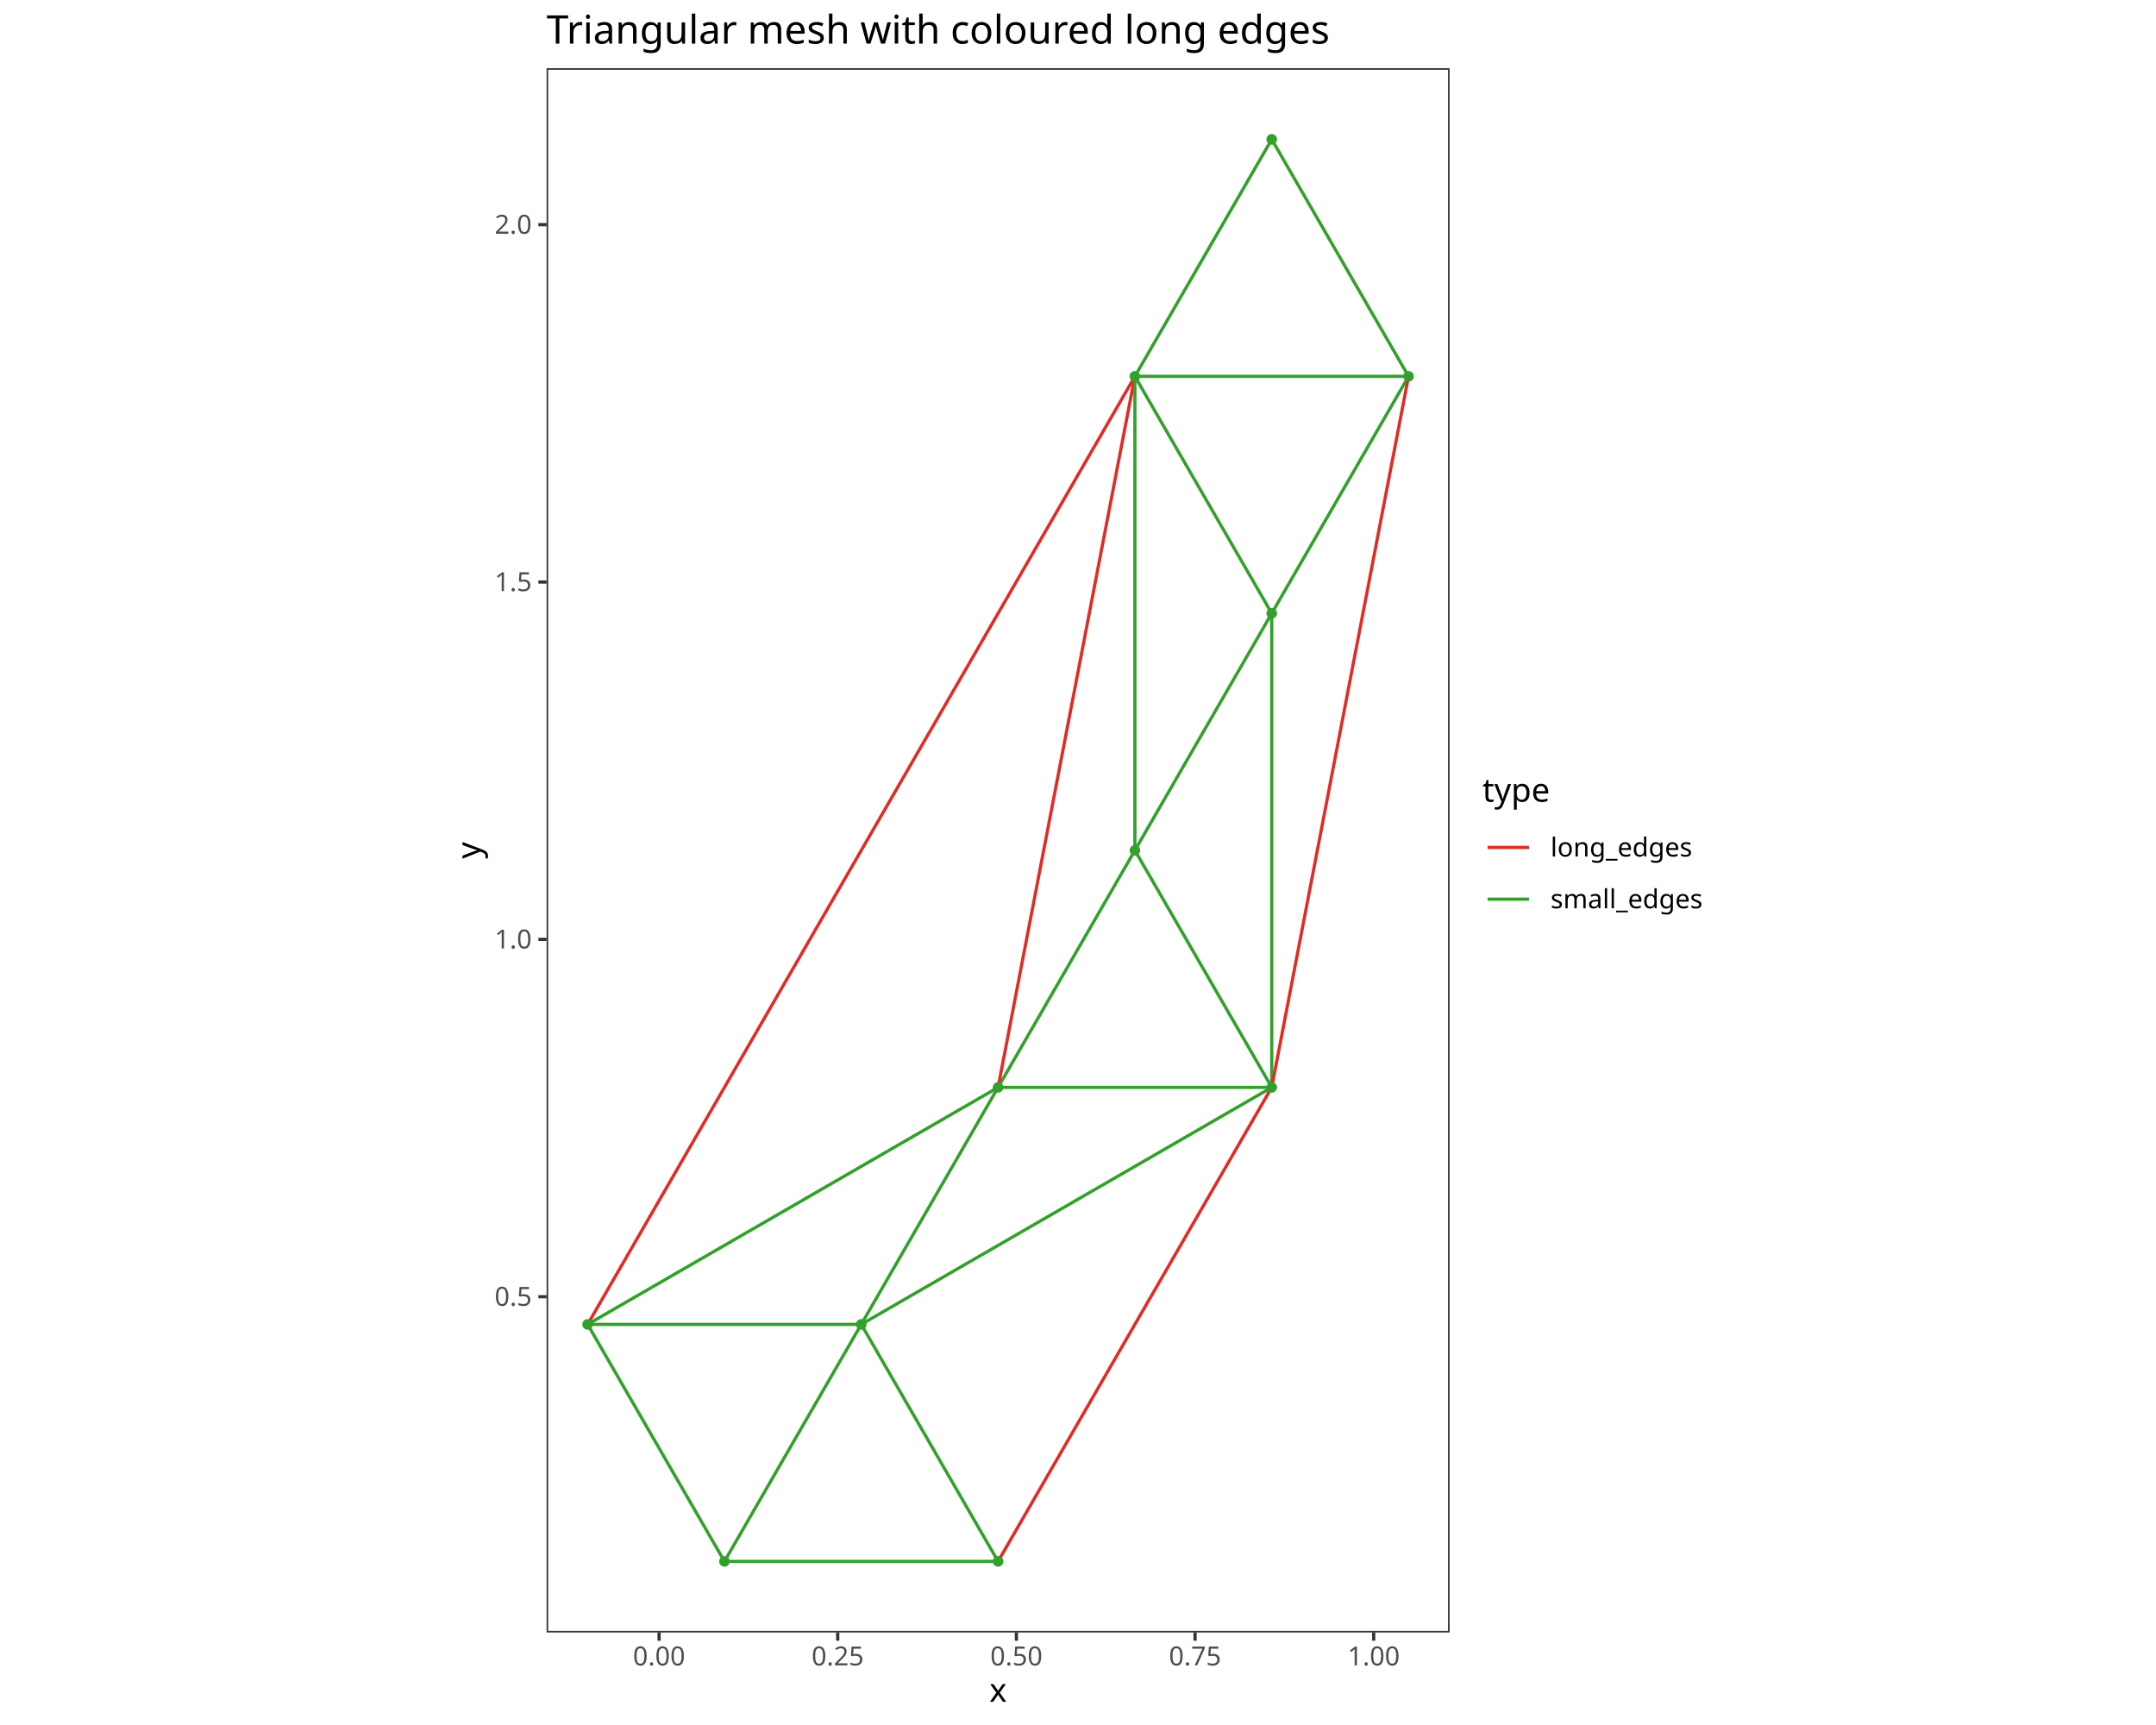
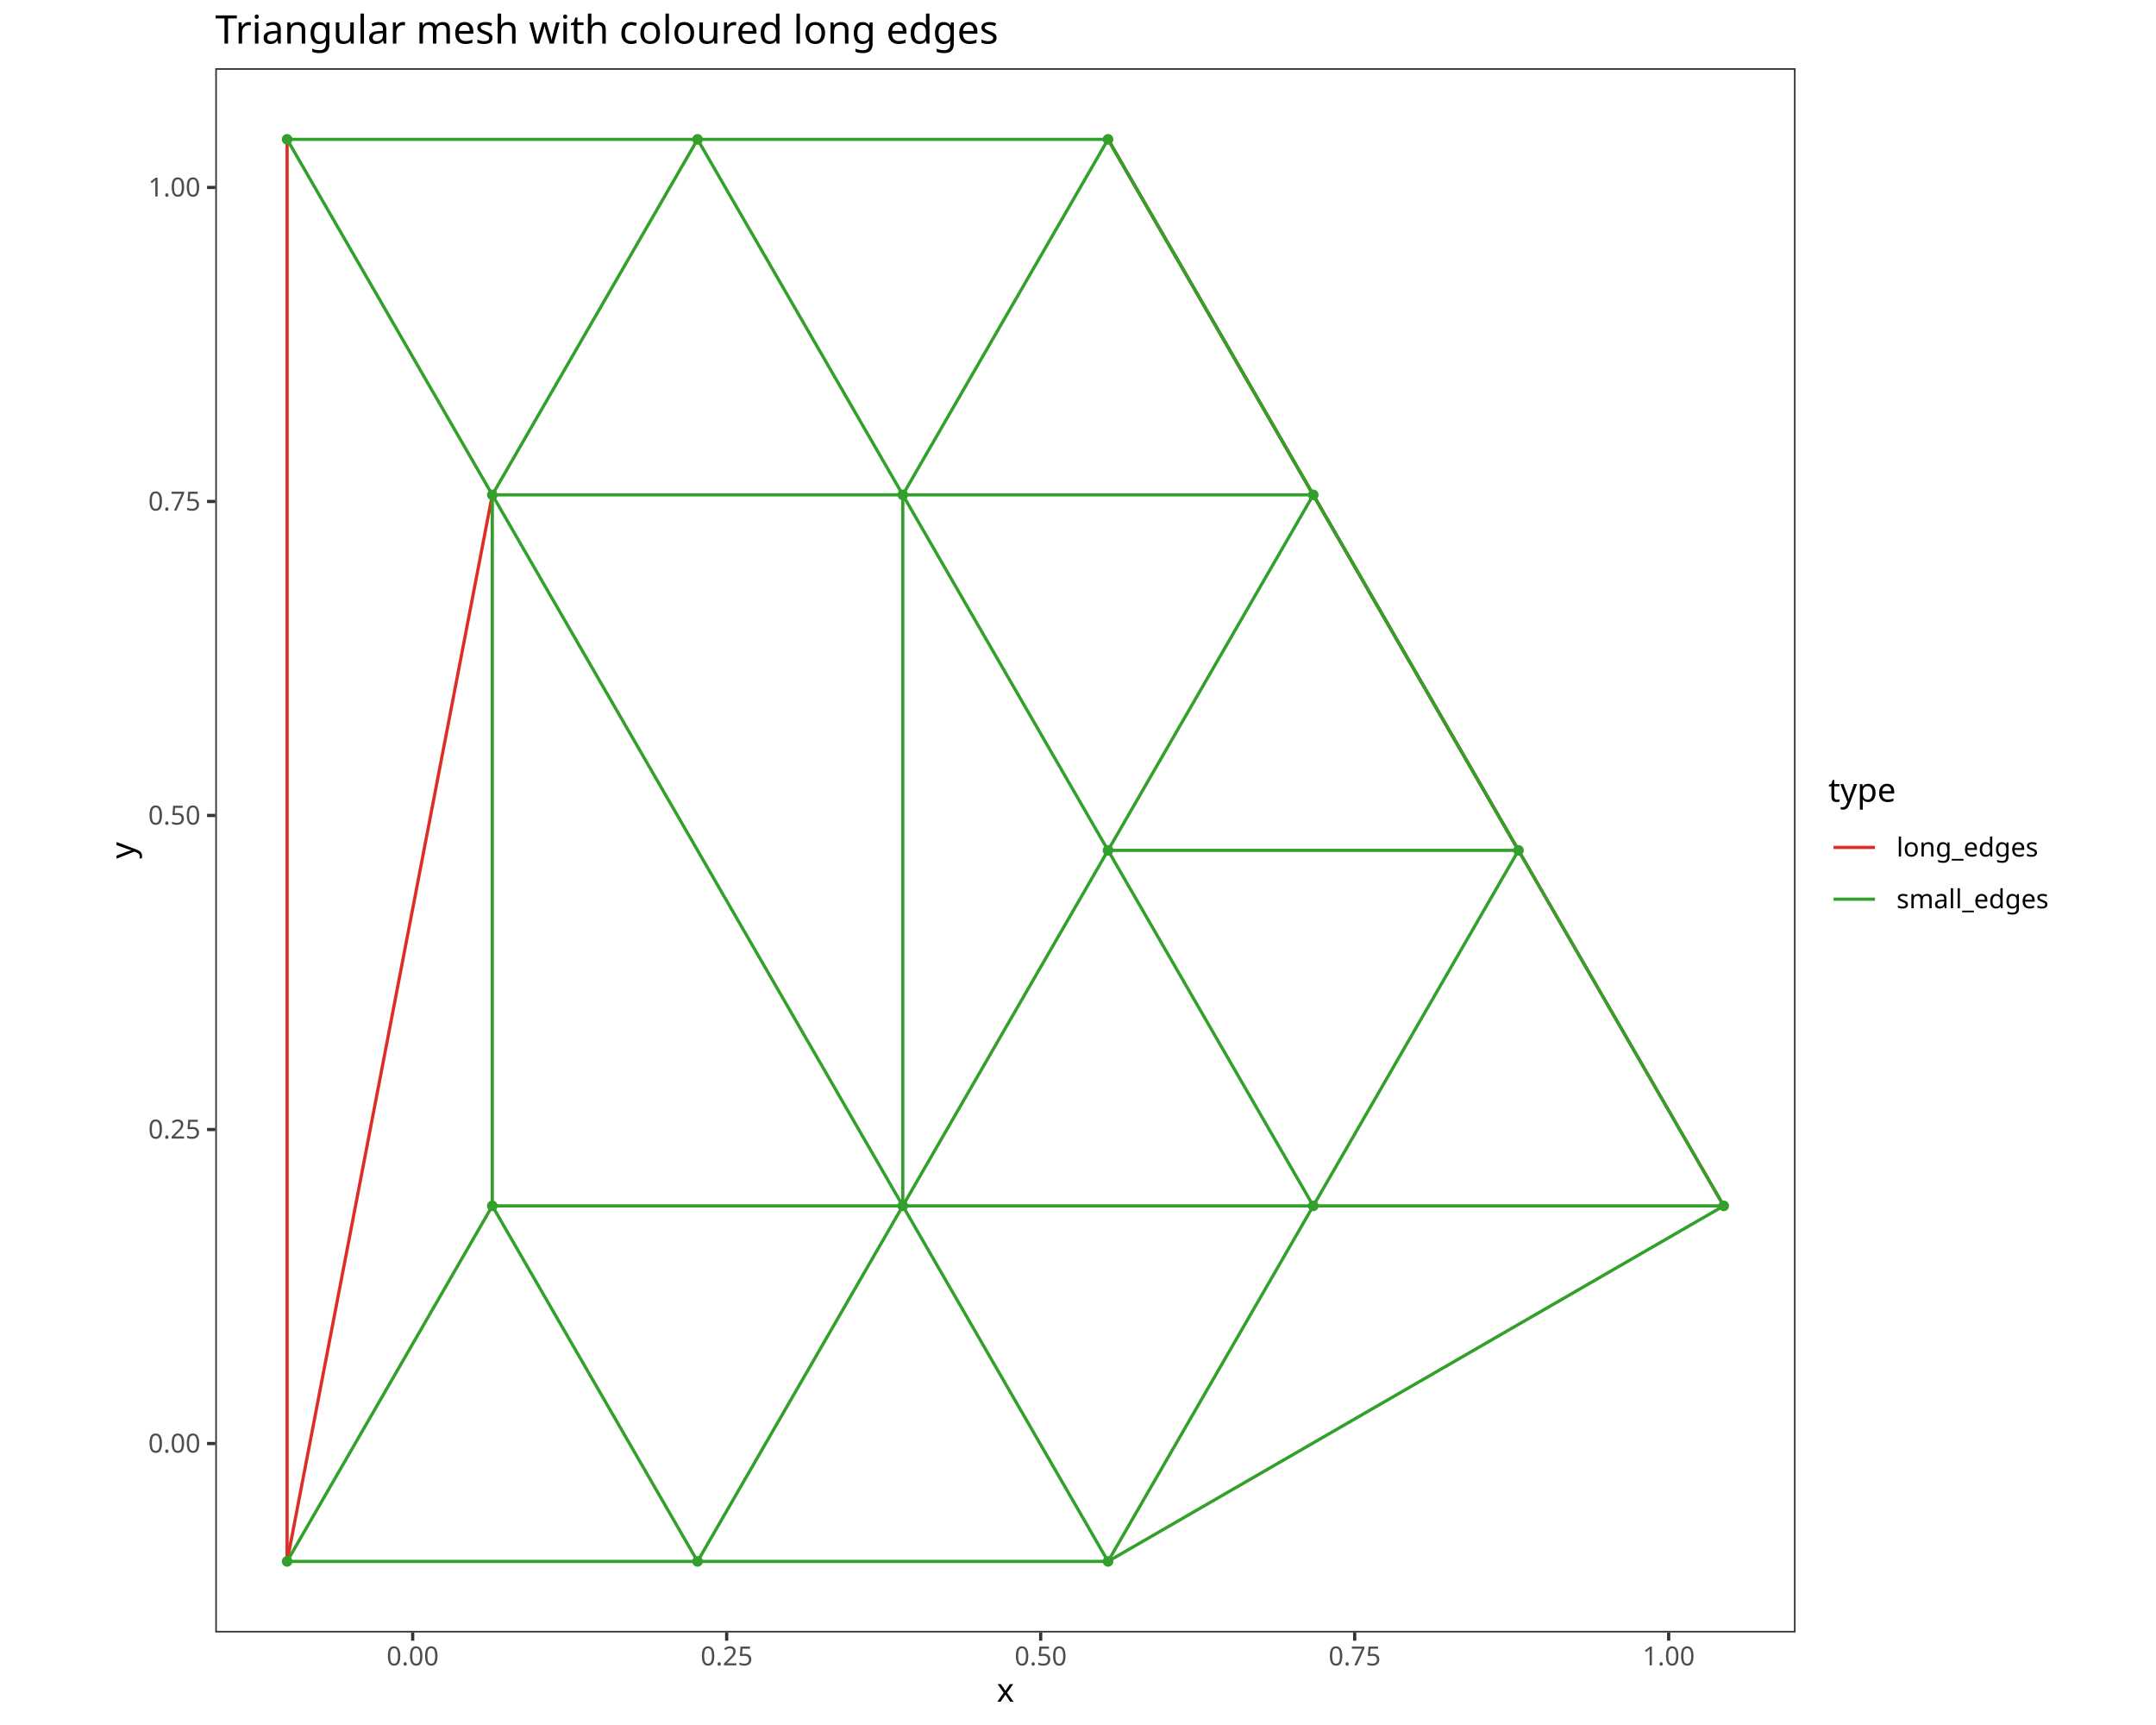
<svg xmlns="http://www.w3.org/2000/svg" class="svglite" data-engine-version="2.0" width="720.00pt" height="576.00pt" viewBox="0 0 720.00 576.00">
  <defs>
    <style type="text/css">
    .svglite line, .svglite polyline, .svglite polygon, .svglite path, .svglite rect, .svglite circle {
      fill: none;
      stroke: #000000;
      stroke-linecap: round;
      stroke-linejoin: round;
      stroke-miterlimit: 10.00;
    }
  </style>
  </defs>
  <rect width="100%" height="100%" style="stroke: none; fill: #FFFFFF;" />
  <defs>
    <clipPath id="cpMC4wMHw3MjAuMDB8MC4wMHw1NzYuMDA=">
      <rect x="0.00" y="0.00" width="720.00" height="576.00" />
    </clipPath>
  </defs>
  <g clip-path="url(#cpMC4wMHw3MjAuMDB8MC4wMHw1NzYuMDA=)">
</g>
  <defs>
-     <clipPath id="cpMTQ3LjI5fDU3Mi43MXwwLjAwfDU3Ni4wMA==">
-       <rect x="147.29" y="0.00" width="425.42" height="576.00" />
+     <clipPath id="cpMzEuNzZ8Njg4LjI0fDAuMDB8NTc2LjAw">
+       <rect x="31.76" y="0.00" width="656.49" height="576.00" />
    </clipPath>
  </defs>
-   <g clip-path="url(#cpMTQ3LjI5fDU3Mi43MXwwLjAwfDU3Ni4wMA==)">
-     <rect x="147.29" y="0.00" width="425.42" height="576.00" style="stroke-width: 1.07; stroke: #FFFFFF; fill: #FFFFFF;" />
+   <g clip-path="url(#cpMzEuNzZ8Njg4LjI0fDAuMDB8NTc2LjAw)">
+     <rect x="31.76" y="0.00" width="656.49" height="576.00" style="stroke-width: 1.07; stroke: #FFFFFF; fill: #FFFFFF;" />
  </g>
  <g clip-path="url(#cpMC4wMHw3MjAuMDB8MC4wMHw1NzYuMDA=)">
</g>
  <defs>
-     <clipPath id="cpMTgyLjUzfDQ4NC4xMHwyMi43OHw1NDUuMTE=">
-       <rect x="182.53" y="22.78" width="301.57" height="522.33" />
+     <clipPath id="cpNzEuODl8NTk5LjYzfDIyLjc4fDU0NS4xMQ==">
+       <rect x="71.89" y="22.78" width="527.74" height="522.33" />
    </clipPath>
  </defs>
-   <g clip-path="url(#cpMTgyLjUzfDQ4NC4xMHwyMi43OHw1NDUuMTE=)">
-     <rect x="182.53" y="22.78" width="301.57" height="522.33" style="stroke-width: 1.07; stroke: none; fill: #FFFFFF;" />
-     <line x1="241.93" y1="521.37" x2="287.62" y2="442.23" style="stroke-width: 1.07; stroke: #33A02C; stroke-linecap: butt;" />
-     <line x1="333.31" y1="521.37" x2="287.62" y2="442.23" style="stroke-width: 1.07; stroke: #33A02C; stroke-linecap: butt;" />
-     <line x1="196.24" y1="442.23" x2="333.31" y2="363.09" style="stroke-width: 1.07; stroke: #33A02C; stroke-linecap: butt;" />
-     <line x1="287.62" y1="442.23" x2="424.70" y2="363.09" style="stroke-width: 1.07; stroke: #33A02C; stroke-linecap: butt;" />
-     <line x1="196.24" y1="442.23" x2="379.00" y2="125.67" style="stroke-width: 1.07; stroke: #DE2D26; stroke-linecap: butt;" />
-     <line x1="333.31" y1="363.09" x2="379.00" y2="283.95" style="stroke-width: 1.07; stroke: #33A02C; stroke-linecap: butt;" />
-     <line x1="379.00" y1="283.95" x2="424.70" y2="204.81" style="stroke-width: 1.07; stroke: #33A02C; stroke-linecap: butt;" />
-     <line x1="333.31" y1="363.09" x2="379.00" y2="125.67" style="stroke-width: 1.07; stroke: #DE2D26; stroke-linecap: butt;" />
-     <line x1="379.00" y1="125.67" x2="470.39" y2="125.67" style="stroke-width: 1.07; stroke: #33A02C; stroke-linecap: butt;" />
-     <line x1="424.70" y1="204.81" x2="470.39" y2="125.67" style="stroke-width: 1.07; stroke: #33A02C; stroke-linecap: butt;" />
-     <line x1="379.00" y1="125.67" x2="424.70" y2="46.53" style="stroke-width: 1.07; stroke: #33A02C; stroke-linecap: butt;" />
-     <line x1="241.93" y1="521.37" x2="196.24" y2="442.23" style="stroke-width: 1.07; stroke: #33A02C; stroke-linecap: butt;" />
-     <line x1="241.93" y1="521.37" x2="333.31" y2="521.37" style="stroke-width: 1.07; stroke: #33A02C; stroke-linecap: butt;" />
-     <line x1="287.62" y1="442.23" x2="333.31" y2="363.09" style="stroke-width: 1.07; stroke: #33A02C; stroke-linecap: butt;" />
-     <line x1="424.70" y1="363.09" x2="379.00" y2="283.95" style="stroke-width: 1.07; stroke: #33A02C; stroke-linecap: butt;" />
-     <line x1="379.00" y1="283.95" x2="379.00" y2="125.67" style="stroke-width: 1.07; stroke: #33A02C; stroke-linecap: butt;" />
-     <line x1="424.70" y1="363.09" x2="424.70" y2="204.81" style="stroke-width: 1.07; stroke: #33A02C; stroke-linecap: butt;" />
-     <line x1="424.70" y1="363.09" x2="470.39" y2="125.67" style="stroke-width: 1.07; stroke: #DE2D26; stroke-linecap: butt;" />
-     <line x1="470.39" y1="125.67" x2="424.70" y2="46.53" style="stroke-width: 1.07; stroke: #33A02C; stroke-linecap: butt;" />
-     <line x1="196.24" y1="442.23" x2="287.62" y2="442.23" style="stroke-width: 1.07; stroke: #33A02C; stroke-linecap: butt;" />
-     <line x1="333.31" y1="363.09" x2="424.70" y2="363.09" style="stroke-width: 1.07; stroke: #33A02C; stroke-linecap: butt;" />
-     <line x1="333.31" y1="521.37" x2="424.70" y2="363.09" style="stroke-width: 1.07; stroke: #DE2D26; stroke-linecap: butt;" />
-     <line x1="424.70" y1="204.81" x2="379.00" y2="125.67" style="stroke-width: 1.07; stroke: #33A02C; stroke-linecap: butt;" />
-     <circle cx="241.93" cy="521.37" r="1.42" style="stroke-width: 0.71; stroke: #33A02C; fill: #33A02C;" />
-     <circle cx="333.31" cy="521.37" r="1.42" style="stroke-width: 0.71; stroke: #33A02C; fill: #33A02C;" />
-     <circle cx="196.24" cy="442.23" r="1.42" style="stroke-width: 0.71; stroke: #33A02C; fill: #33A02C;" />
-     <circle cx="287.62" cy="442.23" r="1.42" style="stroke-width: 0.71; stroke: #33A02C; fill: #33A02C;" />
-     <circle cx="333.31" cy="363.09" r="1.42" style="stroke-width: 0.71; stroke: #33A02C; fill: #33A02C;" />
-     <circle cx="379.00" cy="283.95" r="1.42" style="stroke-width: 0.71; stroke: #33A02C; fill: #33A02C;" />
-     <circle cx="379.00" cy="125.67" r="1.42" style="stroke-width: 0.71; stroke: #33A02C; fill: #33A02C;" />
-     <circle cx="424.70" cy="204.81" r="1.42" style="stroke-width: 0.71; stroke: #33A02C; fill: #33A02C;" />
-     <circle cx="424.70" cy="363.09" r="1.42" style="stroke-width: 0.71; stroke: #33A02C; fill: #33A02C;" />
-     <circle cx="470.39" cy="125.67" r="1.42" style="stroke-width: 0.71; stroke: #33A02C; fill: #33A02C;" />
-     <circle cx="424.70" cy="46.53" r="1.42" style="stroke-width: 0.71; stroke: #33A02C; fill: #33A02C;" />
-     <rect x="182.53" y="22.78" width="301.57" height="522.33" style="stroke-width: 1.07; stroke: #333333;" />
+   <g clip-path="url(#cpNzEuODl8NTk5LjYzfDIyLjc4fDU0NS4xMQ==)">
+     <rect x="71.89" y="22.78" width="527.74" height="522.33" style="stroke-width: 1.07; stroke: none; fill: #FFFFFF;" />
+     <line x1="95.88" y1="521.37" x2="232.95" y2="521.37" style="stroke-width: 1.07; stroke: #33A02C; stroke-linecap: butt;" />
+     <line x1="164.41" y1="402.66" x2="301.49" y2="402.66" style="stroke-width: 1.07; stroke: #33A02C; stroke-linecap: butt;" />
+     <line x1="370.03" y1="521.37" x2="301.49" y2="402.66" style="stroke-width: 1.07; stroke: #33A02C; stroke-linecap: butt;" />
+     <line x1="301.49" y1="402.66" x2="438.57" y2="402.66" style="stroke-width: 1.07; stroke: #33A02C; stroke-linecap: butt;" />
+     <line x1="301.49" y1="402.66" x2="301.49" y2="165.24" style="stroke-width: 1.07; stroke: #33A02C; stroke-linecap: butt;" />
+     <line x1="301.49" y1="402.66" x2="370.03" y2="283.95" style="stroke-width: 1.07; stroke: #33A02C; stroke-linecap: butt;" />
+     <line x1="95.88" y1="521.37" x2="164.41" y2="165.24" style="stroke-width: 1.07; stroke: #DE2D26; stroke-linecap: butt;" />
+     <line x1="301.49" y1="402.66" x2="164.41" y2="165.24" style="stroke-width: 1.07; stroke: #33A02C; stroke-linecap: butt;" />
+     <line x1="164.41" y1="165.24" x2="301.49" y2="165.24" style="stroke-width: 1.07; stroke: #33A02C; stroke-linecap: butt;" />
+     <line x1="370.03" y1="283.95" x2="507.10" y2="283.95" style="stroke-width: 1.07; stroke: #33A02C; stroke-linecap: butt;" />
+     <line x1="438.57" y1="402.66" x2="575.64" y2="402.66" style="stroke-width: 1.07; stroke: #33A02C; stroke-linecap: butt;" />
+     <line x1="370.03" y1="283.95" x2="438.57" y2="165.24" style="stroke-width: 1.07; stroke: #33A02C; stroke-linecap: butt;" />
+     <line x1="370.03" y1="521.37" x2="438.57" y2="402.66" style="stroke-width: 1.07; stroke: #33A02C; stroke-linecap: butt;" />
+     <line x1="95.88" y1="521.37" x2="95.88" y2="46.53" style="stroke-width: 1.07; stroke: #DE2D26; stroke-linecap: butt;" />
+     <line x1="95.88" y1="46.53" x2="232.95" y2="46.53" style="stroke-width: 1.07; stroke: #33A02C; stroke-linecap: butt;" />
+     <line x1="164.41" y1="165.24" x2="232.95" y2="46.53" style="stroke-width: 1.07; stroke: #33A02C; stroke-linecap: butt;" />
+     <line x1="301.49" y1="165.24" x2="438.57" y2="165.24" style="stroke-width: 1.07; stroke: #33A02C; stroke-linecap: butt;" />
+     <line x1="301.49" y1="165.24" x2="370.03" y2="46.53" style="stroke-width: 1.07; stroke: #33A02C; stroke-linecap: butt;" />
+     <line x1="507.10" y1="283.95" x2="370.03" y2="46.53" style="stroke-width: 1.07; stroke: #33A02C; stroke-linecap: butt;" />
+     <line x1="575.64" y1="402.66" x2="370.03" y2="46.53" style="stroke-width: 1.07; stroke: #DE2D26; stroke-linecap: butt;" />
+     <line x1="95.88" y1="521.37" x2="164.41" y2="402.66" style="stroke-width: 1.07; stroke: #33A02C; stroke-linecap: butt;" />
+     <line x1="232.95" y1="521.37" x2="301.49" y2="402.66" style="stroke-width: 1.07; stroke: #33A02C; stroke-linecap: butt;" />
+     <line x1="232.95" y1="521.37" x2="370.03" y2="521.37" style="stroke-width: 1.07; stroke: #33A02C; stroke-linecap: butt;" />
+     <line x1="370.03" y1="283.95" x2="301.49" y2="165.24" style="stroke-width: 1.07; stroke: #33A02C; stroke-linecap: butt;" />
+     <line x1="438.57" y1="402.66" x2="370.03" y2="283.95" style="stroke-width: 1.07; stroke: #33A02C; stroke-linecap: butt;" />
+     <line x1="164.41" y1="402.66" x2="164.41" y2="165.24" style="stroke-width: 1.07; stroke: #33A02C; stroke-linecap: butt;" />
+     <line x1="438.57" y1="402.66" x2="507.10" y2="283.95" style="stroke-width: 1.07; stroke: #33A02C; stroke-linecap: butt;" />
+     <line x1="164.41" y1="165.24" x2="95.88" y2="46.53" style="stroke-width: 1.07; stroke: #33A02C; stroke-linecap: butt;" />
+     <line x1="301.49" y1="165.24" x2="232.95" y2="46.53" style="stroke-width: 1.07; stroke: #33A02C; stroke-linecap: butt;" />
+     <line x1="438.57" y1="165.24" x2="370.03" y2="46.53" style="stroke-width: 1.07; stroke: #33A02C; stroke-linecap: butt;" />
+     <line x1="232.95" y1="521.37" x2="164.41" y2="402.66" style="stroke-width: 1.07; stroke: #33A02C; stroke-linecap: butt;" />
+     <line x1="507.10" y1="283.95" x2="438.57" y2="165.24" style="stroke-width: 1.07; stroke: #33A02C; stroke-linecap: butt;" />
+     <line x1="575.64" y1="402.66" x2="507.10" y2="283.95" style="stroke-width: 1.07; stroke: #33A02C; stroke-linecap: butt;" />
+     <line x1="370.03" y1="521.37" x2="575.64" y2="402.66" style="stroke-width: 1.07; stroke: #33A02C; stroke-linecap: butt;" />
+     <line x1="232.95" y1="46.53" x2="370.03" y2="46.53" style="stroke-width: 1.07; stroke: #33A02C; stroke-linecap: butt;" />
+     <circle cx="95.88" cy="521.37" r="1.42" style="stroke-width: 0.71; stroke: #33A02C; fill: #33A02C;" />
+     <circle cx="164.41" cy="402.66" r="1.42" style="stroke-width: 0.71; stroke: #33A02C; fill: #33A02C;" />
+     <circle cx="370.03" cy="521.37" r="1.42" style="stroke-width: 0.71; stroke: #33A02C; fill: #33A02C;" />
+     <circle cx="301.49" cy="402.66" r="1.42" style="stroke-width: 0.71; stroke: #33A02C; fill: #33A02C;" />
+     <circle cx="164.41" cy="165.24" r="1.42" style="stroke-width: 0.71; stroke: #33A02C; fill: #33A02C;" />
+     <circle cx="370.03" cy="283.95" r="1.42" style="stroke-width: 0.71; stroke: #33A02C; fill: #33A02C;" />
+     <circle cx="438.57" cy="402.66" r="1.42" style="stroke-width: 0.71; stroke: #33A02C; fill: #33A02C;" />
+     <circle cx="95.88" cy="46.53" r="1.42" style="stroke-width: 0.71; stroke: #33A02C; fill: #33A02C;" />
+     <circle cx="301.49" cy="165.24" r="1.42" style="stroke-width: 0.71; stroke: #33A02C; fill: #33A02C;" />
+     <circle cx="507.10" cy="283.95" r="1.42" style="stroke-width: 0.71; stroke: #33A02C; fill: #33A02C;" />
+     <circle cx="575.64" cy="402.66" r="1.42" style="stroke-width: 0.71; stroke: #33A02C; fill: #33A02C;" />
+     <circle cx="232.95" cy="521.37" r="1.42" style="stroke-width: 0.71; stroke: #33A02C; fill: #33A02C;" />
+     <circle cx="438.57" cy="165.24" r="1.42" style="stroke-width: 0.71; stroke: #33A02C; fill: #33A02C;" />
+     <circle cx="232.95" cy="46.53" r="1.42" style="stroke-width: 0.71; stroke: #33A02C; fill: #33A02C;" />
+     <circle cx="370.03" cy="46.53" r="1.42" style="stroke-width: 0.71; stroke: #33A02C; fill: #33A02C;" />
+     <rect x="71.89" y="22.78" width="527.74" height="522.33" style="stroke-width: 1.07; stroke: #333333;" />
  </g>
  <g clip-path="url(#cpMC4wMHw3MjAuMDB8MC4wMHw1NzYuMDA=)">
-     <text x="177.60" y="436.02" text-anchor="end" style="font-size: 8.80px; fill: #4D4D4D; font-family: sans;" textLength="12.23px" lengthAdjust="spacingAndGlyphs">0.5</text>
-     <text x="177.60" y="316.70" text-anchor="end" style="font-size: 8.80px; fill: #4D4D4D; font-family: sans;" textLength="12.23px" lengthAdjust="spacingAndGlyphs">1.0</text>
-     <text x="177.60" y="197.38" text-anchor="end" style="font-size: 8.80px; fill: #4D4D4D; font-family: sans;" textLength="12.23px" lengthAdjust="spacingAndGlyphs">1.5</text>
-     <text x="177.60" y="78.05" text-anchor="end" style="font-size: 8.80px; fill: #4D4D4D; font-family: sans;" textLength="12.23px" lengthAdjust="spacingAndGlyphs">2.0</text>
-     <polyline points="179.79,432.99 182.53,432.99 " style="stroke-width: 1.07; stroke: #333333; stroke-linecap: butt;" />
-     <polyline points="179.79,313.67 182.53,313.67 " style="stroke-width: 1.07; stroke: #333333; stroke-linecap: butt;" />
-     <polyline points="179.79,194.35 182.53,194.35 " style="stroke-width: 1.07; stroke: #333333; stroke-linecap: butt;" />
-     <polyline points="179.79,75.02 182.53,75.02 " style="stroke-width: 1.07; stroke: #333333; stroke-linecap: butt;" />
-     <polyline points="220.10,547.85 220.10,545.11 " style="stroke-width: 1.07; stroke: #333333; stroke-linecap: butt;" />
-     <polyline points="279.76,547.85 279.76,545.11 " style="stroke-width: 1.07; stroke: #333333; stroke-linecap: butt;" />
-     <polyline points="339.43,547.85 339.43,545.11 " style="stroke-width: 1.07; stroke: #333333; stroke-linecap: butt;" />
-     <polyline points="399.09,547.85 399.09,545.11 " style="stroke-width: 1.07; stroke: #333333; stroke-linecap: butt;" />
-     <polyline points="458.75,547.85 458.75,545.11 " style="stroke-width: 1.07; stroke: #333333; stroke-linecap: butt;" />
-     <text x="220.10" y="556.10" text-anchor="middle" style="font-size: 8.80px; fill: #4D4D4D; font-family: sans;" textLength="17.13px" lengthAdjust="spacingAndGlyphs">0.00</text>
-     <text x="279.76" y="556.10" text-anchor="middle" style="font-size: 8.80px; fill: #4D4D4D; font-family: sans;" textLength="17.13px" lengthAdjust="spacingAndGlyphs">0.25</text>
-     <text x="339.43" y="556.10" text-anchor="middle" style="font-size: 8.80px; fill: #4D4D4D; font-family: sans;" textLength="17.13px" lengthAdjust="spacingAndGlyphs">0.50</text>
-     <text x="399.09" y="556.10" text-anchor="middle" style="font-size: 8.80px; fill: #4D4D4D; font-family: sans;" textLength="17.13px" lengthAdjust="spacingAndGlyphs">0.75</text>
-     <text x="458.75" y="556.10" text-anchor="middle" style="font-size: 8.80px; fill: #4D4D4D; font-family: sans;" textLength="17.13px" lengthAdjust="spacingAndGlyphs">1.00</text>
-     <text x="333.31" y="568.24" text-anchor="middle" style="font-size: 11.00px; font-family: sans;" textLength="5.50px" lengthAdjust="spacingAndGlyphs">x</text>
-     <text transform="translate(160.34,283.95) rotate(-90)" text-anchor="middle" style="font-size: 11.00px; font-family: sans;" textLength="5.50px" lengthAdjust="spacingAndGlyphs">y</text>
-     <rect x="495.05" y="259.00" width="72.17" height="49.89" style="stroke-width: 1.07; stroke: none; fill: #FFFFFF;" />
-     <text x="495.05" y="267.71" style="font-size: 11.00px; font-family: sans;" textLength="20.80px" lengthAdjust="spacingAndGlyphs">type</text>
-     <rect x="495.05" y="274.33" width="17.28" height="17.28" style="stroke-width: 1.07; stroke: none; fill: #FFFFFF;" />
-     <line x1="496.78" y1="282.97" x2="510.61" y2="282.97" style="stroke-width: 1.07; stroke: #DE2D26; stroke-linecap: butt;" />
-     <rect x="495.05" y="291.61" width="17.28" height="17.28" style="stroke-width: 1.07; stroke: none; fill: #FFFFFF;" />
-     <line x1="496.78" y1="300.25" x2="510.61" y2="300.25" style="stroke-width: 1.07; stroke: #33A02C; stroke-linecap: butt;" />
-     <text x="517.81" y="286.00" style="font-size: 8.80px; font-family: sans;" textLength="45.51px" lengthAdjust="spacingAndGlyphs">long_edges</text>
-     <text x="517.81" y="303.28" style="font-size: 8.80px; font-family: sans;" textLength="49.42px" lengthAdjust="spacingAndGlyphs">small_edges</text>
-     <text x="182.53" y="14.56" style="font-size: 13.20px; font-family: sans;" textLength="245.09px" lengthAdjust="spacingAndGlyphs">Triangular mesh with coloured long edges</text>
+     <text x="66.96" y="485.04" text-anchor="end" style="font-size: 8.80px; fill: #4D4D4D; font-family: sans;" textLength="17.13px" lengthAdjust="spacingAndGlyphs">0.00</text>
+     <text x="66.96" y="380.18" text-anchor="end" style="font-size: 8.80px; fill: #4D4D4D; font-family: sans;" textLength="17.13px" lengthAdjust="spacingAndGlyphs">0.25</text>
+     <text x="66.96" y="275.33" text-anchor="end" style="font-size: 8.80px; fill: #4D4D4D; font-family: sans;" textLength="17.13px" lengthAdjust="spacingAndGlyphs">0.50</text>
+     <text x="66.96" y="170.47" text-anchor="end" style="font-size: 8.80px; fill: #4D4D4D; font-family: sans;" textLength="17.13px" lengthAdjust="spacingAndGlyphs">0.75</text>
+     <text x="66.96" y="65.61" text-anchor="end" style="font-size: 8.80px; fill: #4D4D4D; font-family: sans;" textLength="17.13px" lengthAdjust="spacingAndGlyphs">1.00</text>
+     <polyline points="69.15,482.02 71.89,482.02 " style="stroke-width: 1.07; stroke: #333333; stroke-linecap: butt;" />
+     <polyline points="69.15,377.16 71.89,377.16 " style="stroke-width: 1.07; stroke: #333333; stroke-linecap: butt;" />
+     <polyline points="69.15,272.30 71.89,272.30 " style="stroke-width: 1.07; stroke: #333333; stroke-linecap: butt;" />
+     <polyline points="69.15,167.44 71.89,167.44 " style="stroke-width: 1.07; stroke: #333333; stroke-linecap: butt;" />
+     <polyline points="69.15,62.58 71.89,62.58 " style="stroke-width: 1.07; stroke: #333333; stroke-linecap: butt;" />
+     <polyline points="137.82,547.85 137.82,545.11 " style="stroke-width: 1.07; stroke: #333333; stroke-linecap: butt;" />
+     <polyline points="242.68,547.85 242.68,545.11 " style="stroke-width: 1.07; stroke: #333333; stroke-linecap: butt;" />
+     <polyline points="347.54,547.85 347.54,545.11 " style="stroke-width: 1.07; stroke: #333333; stroke-linecap: butt;" />
+     <polyline points="452.40,547.85 452.40,545.11 " style="stroke-width: 1.07; stroke: #333333; stroke-linecap: butt;" />
+     <polyline points="557.26,547.85 557.26,545.11 " style="stroke-width: 1.07; stroke: #333333; stroke-linecap: butt;" />
+     <text x="137.82" y="556.10" text-anchor="middle" style="font-size: 8.80px; fill: #4D4D4D; font-family: sans;" textLength="17.13px" lengthAdjust="spacingAndGlyphs">0.00</text>
+     <text x="242.68" y="556.10" text-anchor="middle" style="font-size: 8.80px; fill: #4D4D4D; font-family: sans;" textLength="17.13px" lengthAdjust="spacingAndGlyphs">0.25</text>
+     <text x="347.54" y="556.10" text-anchor="middle" style="font-size: 8.80px; fill: #4D4D4D; font-family: sans;" textLength="17.13px" lengthAdjust="spacingAndGlyphs">0.50</text>
+     <text x="452.40" y="556.10" text-anchor="middle" style="font-size: 8.80px; fill: #4D4D4D; font-family: sans;" textLength="17.13px" lengthAdjust="spacingAndGlyphs">0.75</text>
+     <text x="557.26" y="556.10" text-anchor="middle" style="font-size: 8.80px; fill: #4D4D4D; font-family: sans;" textLength="17.13px" lengthAdjust="spacingAndGlyphs">1.00</text>
+     <text x="335.76" y="568.24" text-anchor="middle" style="font-size: 11.00px; font-family: sans;" textLength="5.50px" lengthAdjust="spacingAndGlyphs">x</text>
+     <text transform="translate(44.81,283.95) rotate(-90)" text-anchor="middle" style="font-size: 11.00px; font-family: sans;" textLength="5.50px" lengthAdjust="spacingAndGlyphs">y</text>
+     <rect x="610.59" y="259.00" width="72.17" height="49.89" style="stroke-width: 1.07; stroke: none; fill: #FFFFFF;" />
+     <text x="610.59" y="267.71" style="font-size: 11.00px; font-family: sans;" textLength="20.80px" lengthAdjust="spacingAndGlyphs">type</text>
+     <rect x="610.59" y="274.33" width="17.28" height="17.28" style="stroke-width: 1.07; stroke: none; fill: #FFFFFF;" />
+     <line x1="612.32" y1="282.97" x2="626.14" y2="282.97" style="stroke-width: 1.07; stroke: #DE2D26; stroke-linecap: butt;" />
+     <rect x="610.59" y="291.61" width="17.28" height="17.28" style="stroke-width: 1.07; stroke: none; fill: #FFFFFF;" />
+     <line x1="612.32" y1="300.25" x2="626.14" y2="300.25" style="stroke-width: 1.07; stroke: #33A02C; stroke-linecap: butt;" />
+     <text x="633.35" y="286.00" style="font-size: 8.80px; font-family: sans;" textLength="45.51px" lengthAdjust="spacingAndGlyphs">long_edges</text>
+     <text x="633.35" y="303.28" style="font-size: 8.80px; font-family: sans;" textLength="49.42px" lengthAdjust="spacingAndGlyphs">small_edges</text>
+     <text x="71.89" y="14.56" style="font-size: 13.20px; font-family: sans;" textLength="245.09px" lengthAdjust="spacingAndGlyphs">Triangular mesh with coloured long edges</text>
  </g>
</svg>
